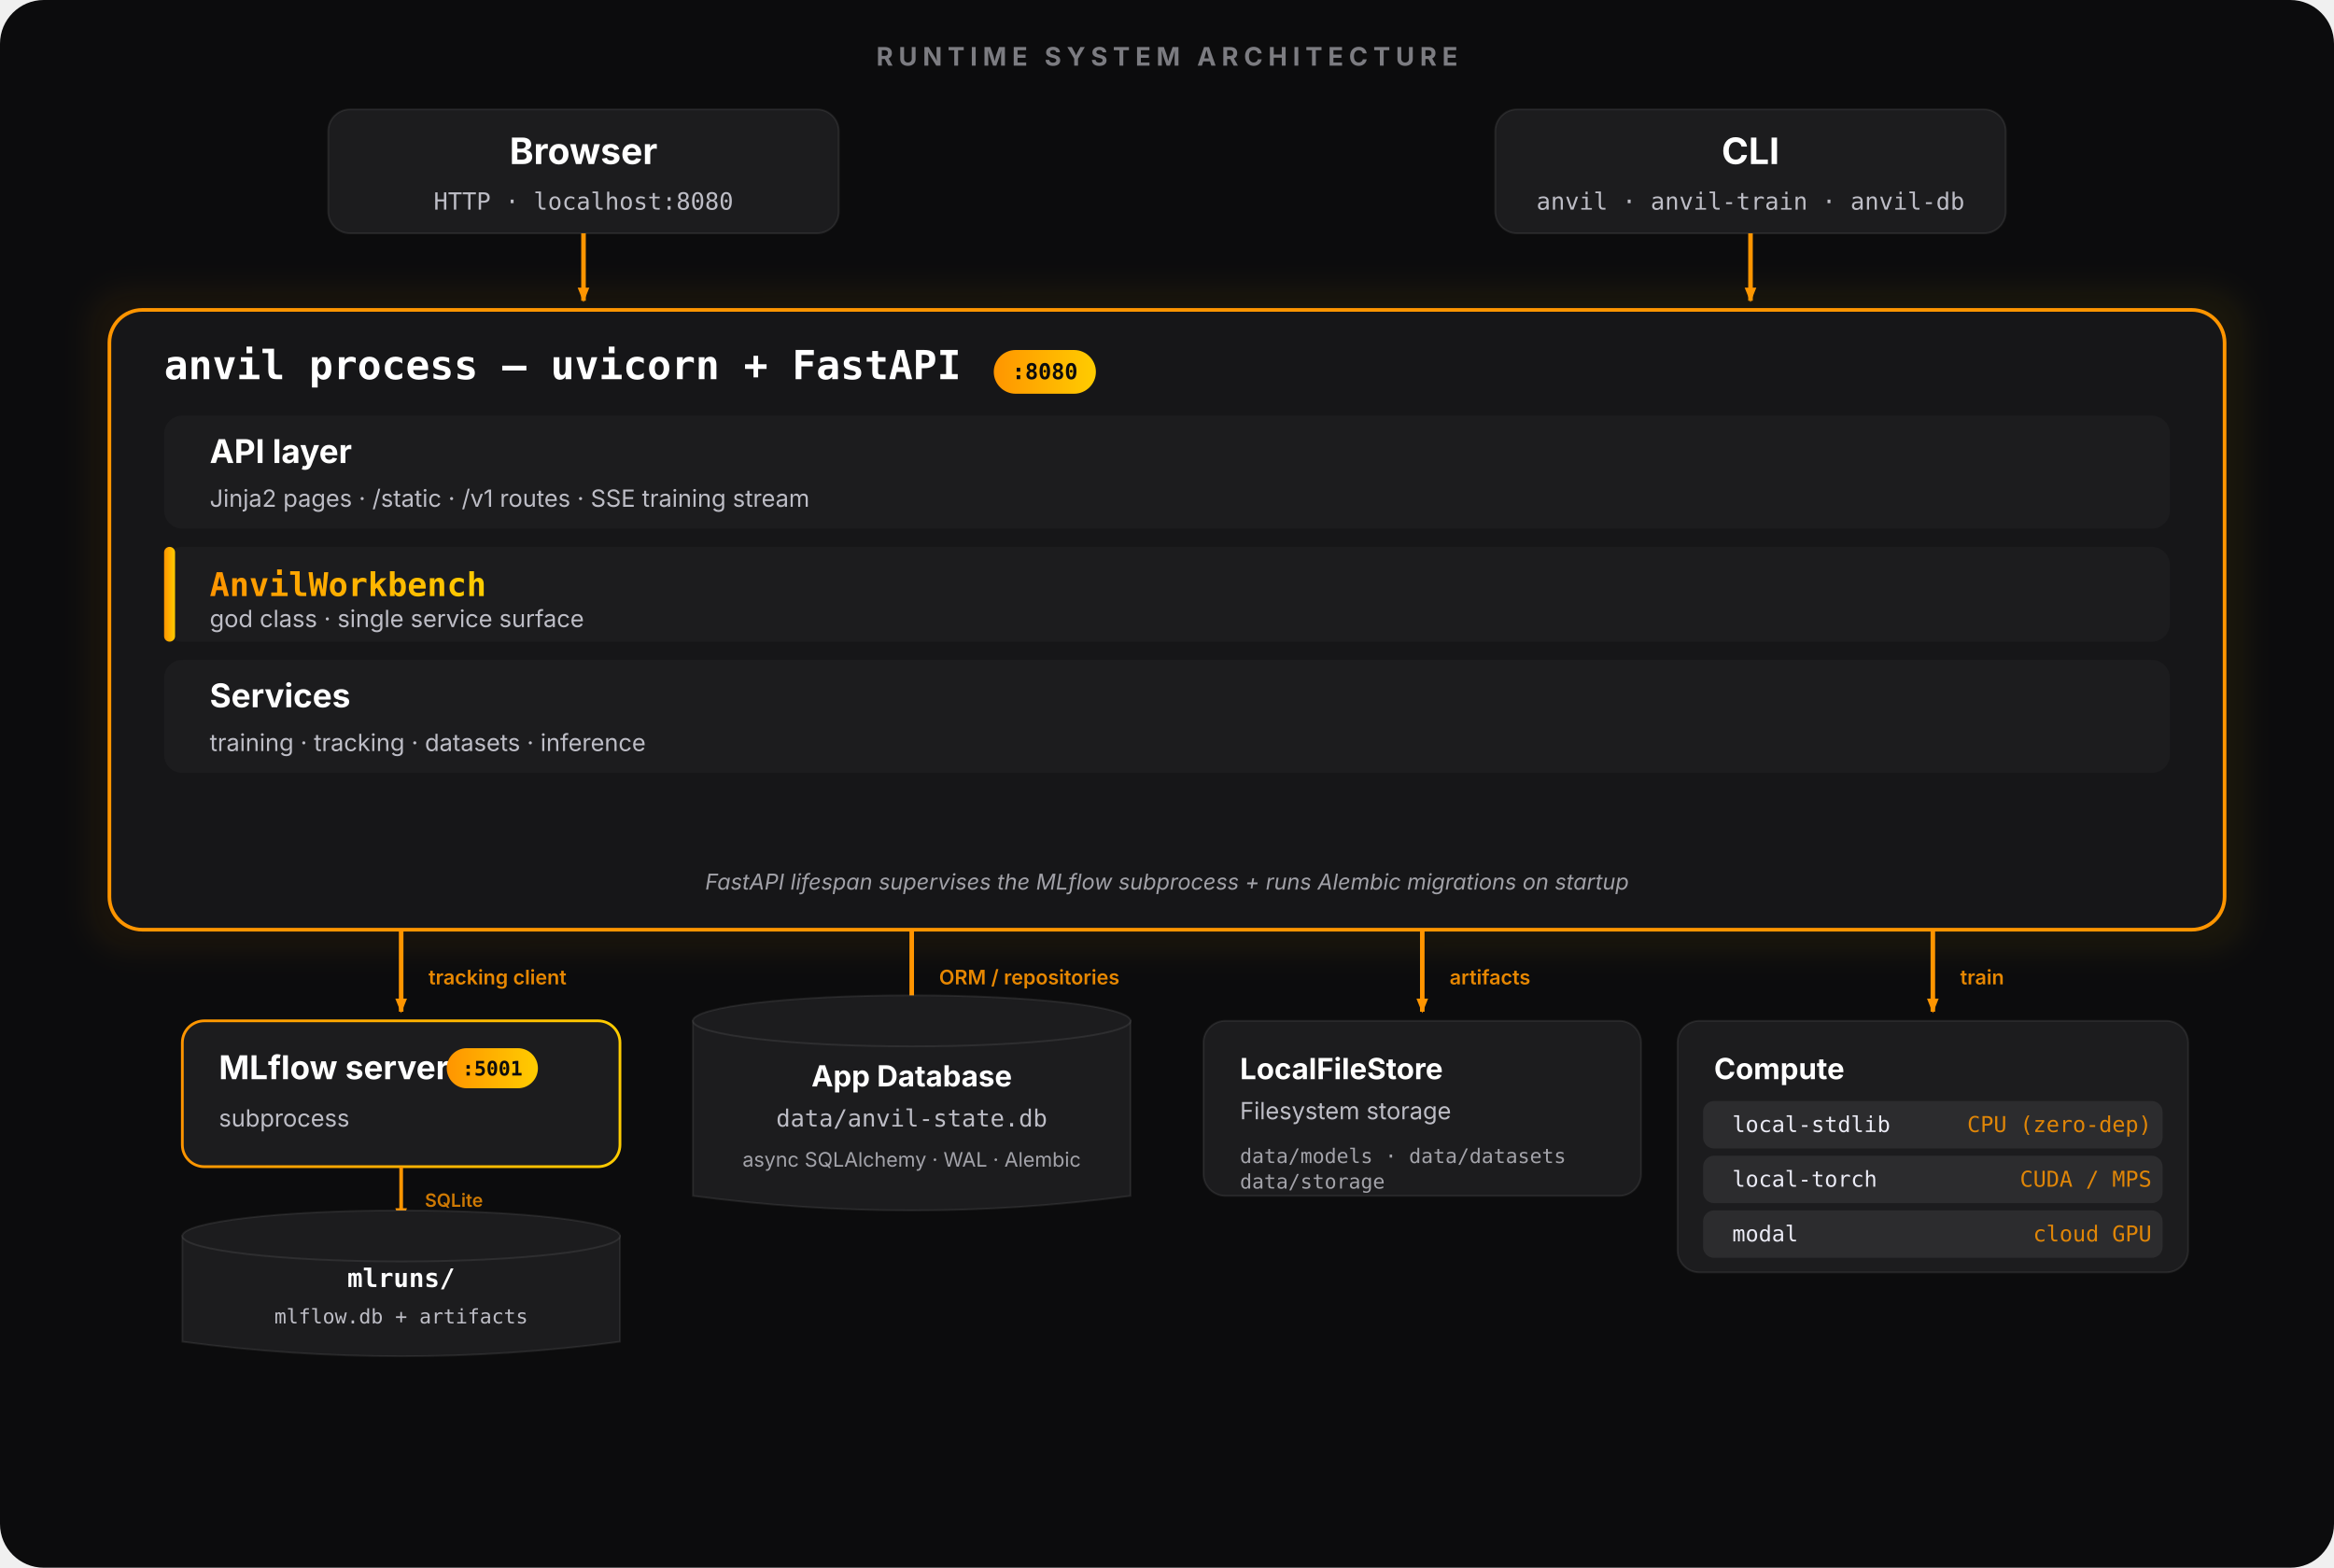
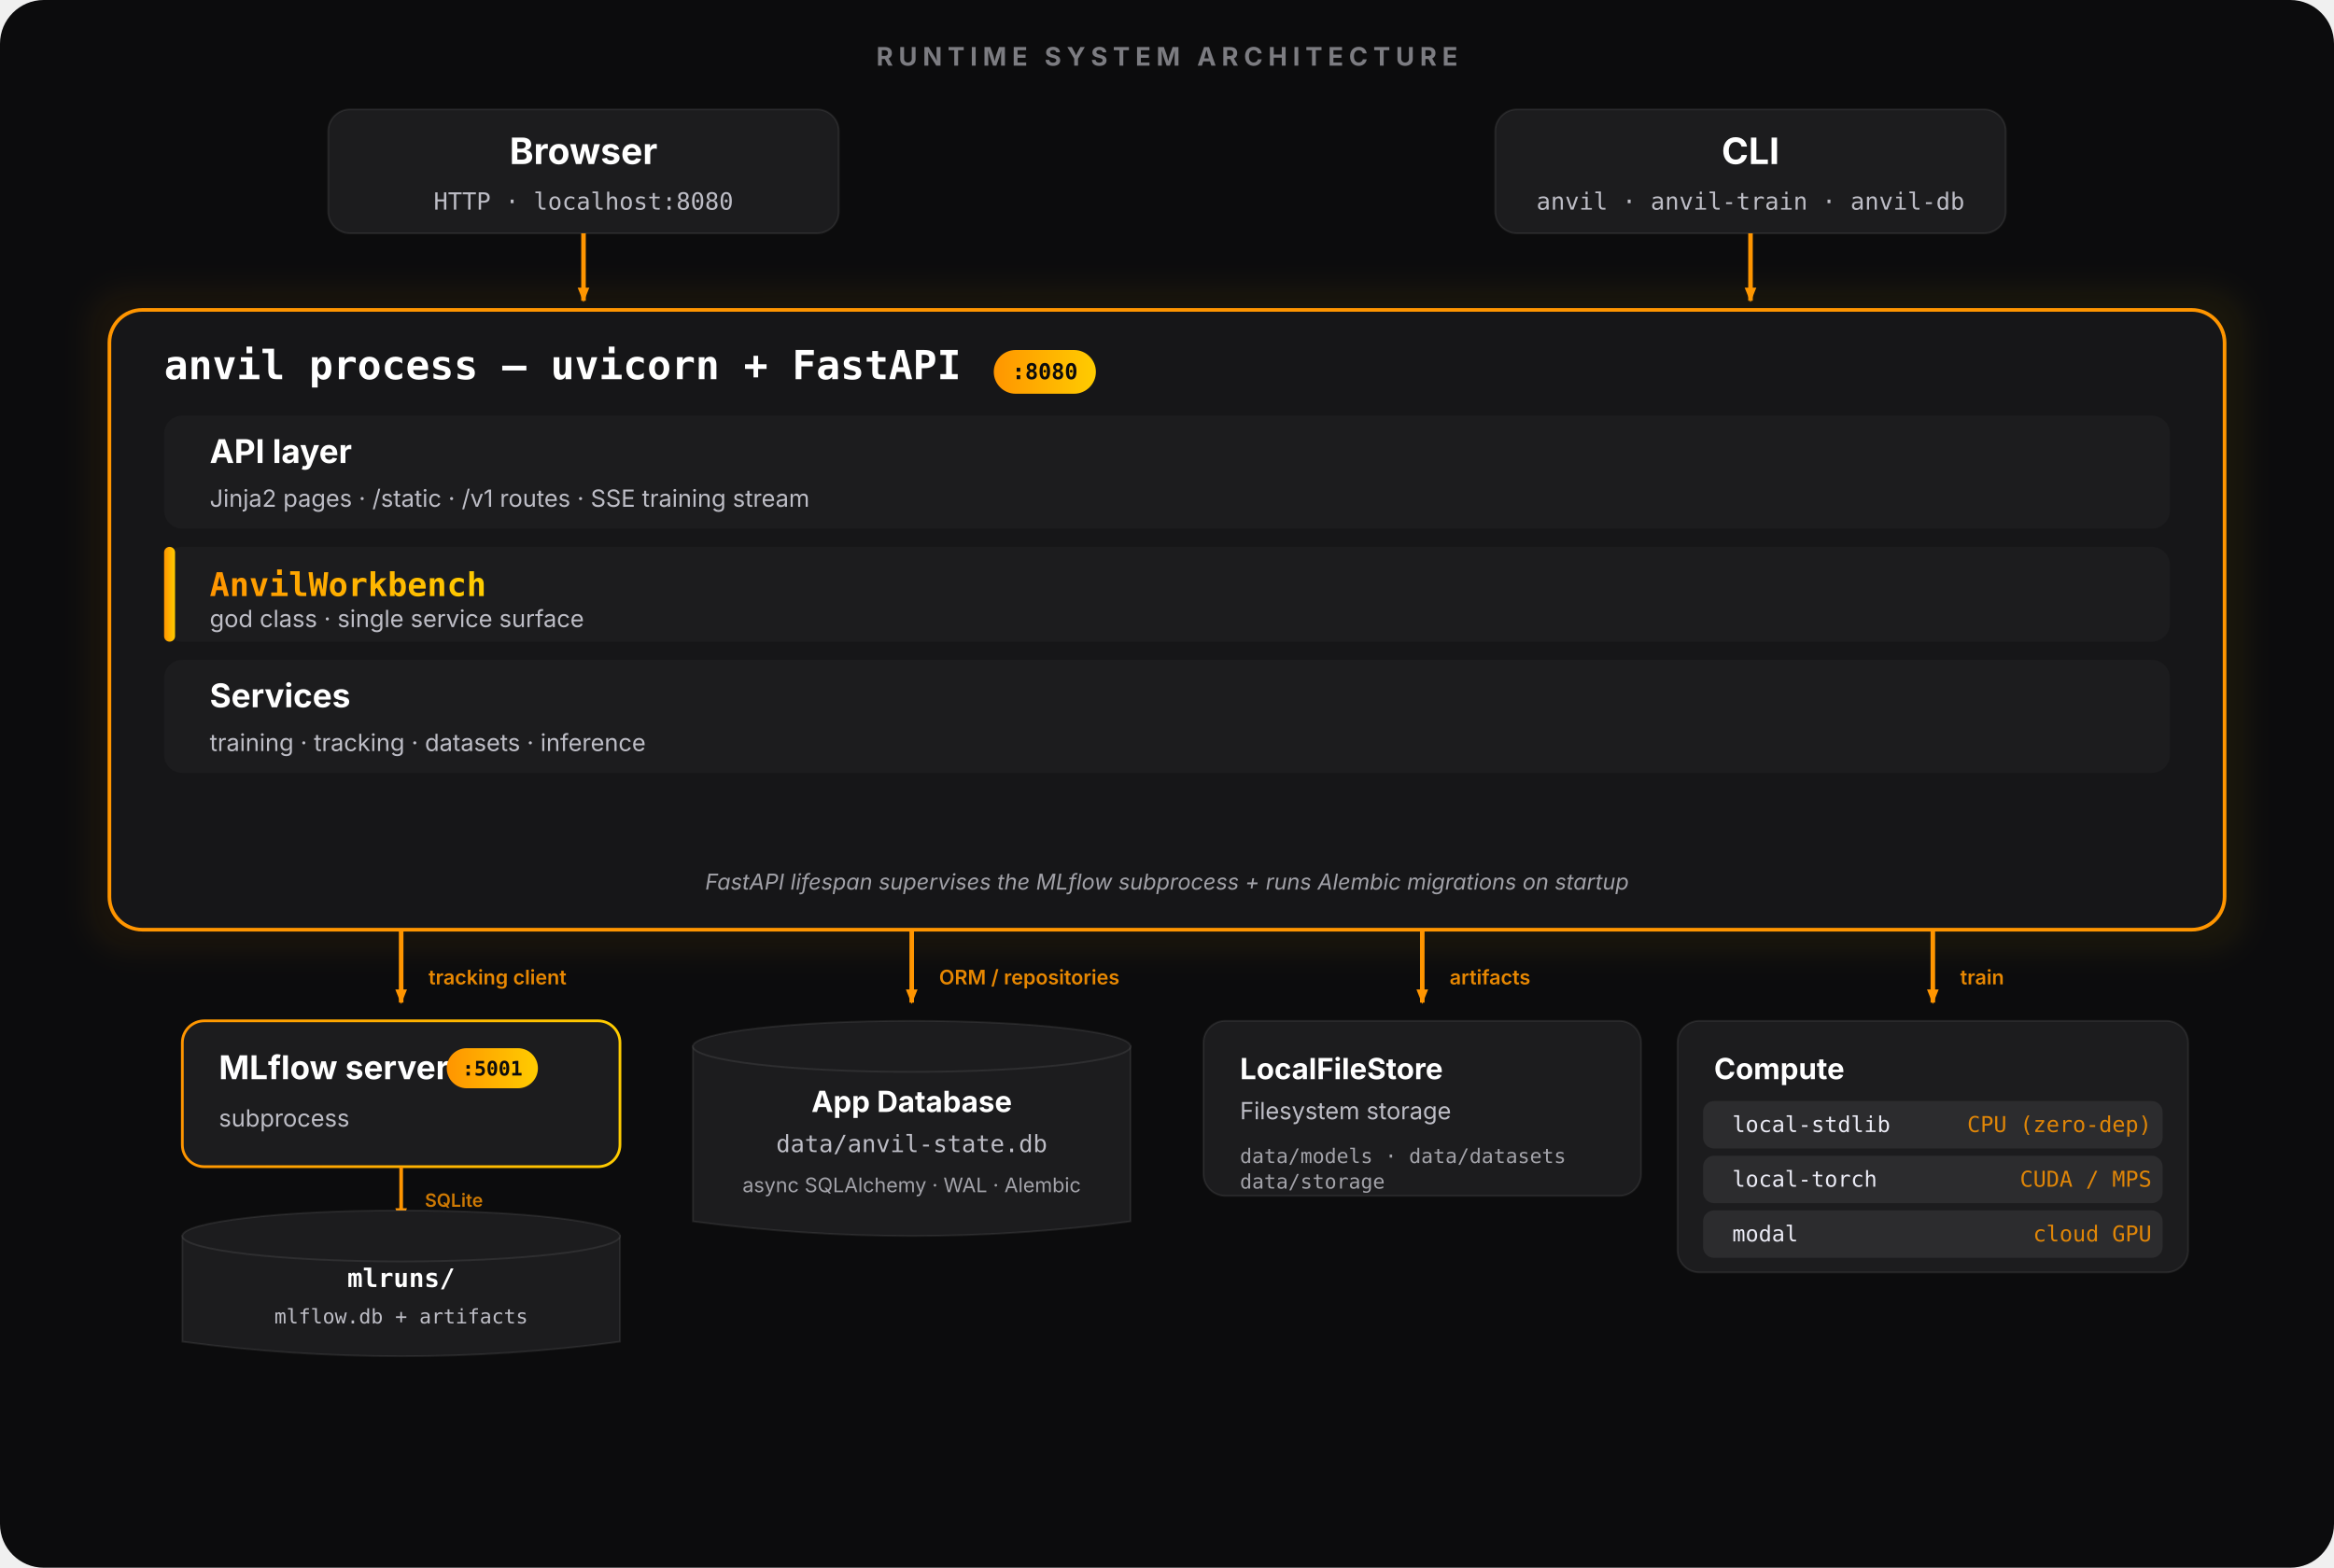
<svg xmlns="http://www.w3.org/2000/svg" viewBox="0 0 1280 860" width="100%" height="100%">
  <defs>
    <linearGradient id="forgeGradient" x1="0" y1="0" x2="1" y2="0">
      <stop offset="0%" stop-color="#ff9500" />
      <stop offset="100%" stop-color="#ffcc00" />
    </linearGradient>
    <filter id="forgeGlow" x="-10%" y="-10%" width="120%" height="120%">
      <feGaussianBlur in="SourceGraphic" stdDeviation="7" />
    </filter>
    <marker id="arrowhead" viewBox="0 0 10 8" refX="9" refY="4" markerWidth="8" markerHeight="7" orient="auto" markerUnits="userSpaceOnUse">
      <path d="M0 0 L10 4 L0 8 Z" fill="#ff9500" />
    </marker>
  </defs>
  <rect x="0" y="0" width="1280" height="860" rx="24" fill="#0c0c0d" />
  <text x="640" y="36" text-anchor="middle" font-family="-apple-system, BlinkMacSystemFont, 'Segoe UI', system-ui, sans-serif" font-size="14" font-weight="700" fill="#ebebf5" opacity="0.5" letter-spacing="3">RUNTIME SYSTEM ARCHITECTURE</text>
  <rect x="180" y="60" width="280" height="68" rx="12" fill="#1c1c1e" stroke="#ffffff" stroke-opacity="0.08" stroke-width="1" />
  <text x="320" y="90" text-anchor="middle" font-family="-apple-system, BlinkMacSystemFont, 'Segoe UI', system-ui, sans-serif" font-size="20" font-weight="700" fill="#ffffff">Browser</text>
  <text x="320" y="115" text-anchor="middle" font-family="ui-monospace, 'SF Mono', Menlo, Consolas, monospace" font-size="13" fill="#ebebf5" opacity="0.78">HTTP · localhost:8080</text>
  <rect x="820" y="60" width="280" height="68" rx="12" fill="#1c1c1e" stroke="#ffffff" stroke-opacity="0.08" stroke-width="1" />
  <text x="960" y="90" text-anchor="middle" font-family="-apple-system, BlinkMacSystemFont, 'Segoe UI', system-ui, sans-serif" font-size="20" font-weight="700" fill="#ffffff">CLI</text>
  <text x="960" y="115" text-anchor="middle" font-family="ui-monospace, 'SF Mono', Menlo, Consolas, monospace" font-size="13" fill="#ebebf5" opacity="0.78">anvil · anvil-train · anvil-db</text>
  <line x1="320" y1="128" x2="320" y2="165" stroke="#ff9500" stroke-width="2.5" marker-end="url(#arrowhead)" />
  <line x1="960" y1="128" x2="960" y2="165" stroke="#ff9500" stroke-width="2.5" marker-end="url(#arrowhead)" />
  <rect x="48" y="158" width="1184" height="364" rx="22" fill="url(#forgeGradient)" opacity="0.06" filter="url(#forgeGlow)" />
  <rect x="60" y="170" width="1160" height="340" rx="18" fill="#161618" stroke="#ff9500" stroke-width="2" />
  <text x="90" y="208" font-family="ui-monospace, 'SF Mono', Menlo, Consolas, monospace" font-size="22" font-weight="700" fill="#ffffff">anvil process — uvicorn + FastAPI</text>
  <rect x="545" y="192" width="56" height="24" rx="12" fill="url(#forgeGradient)" />
  <text x="573" y="208" text-anchor="middle" font-family="ui-monospace, 'SF Mono', Menlo, Consolas, monospace" font-size="12" font-weight="700" fill="#0c0c0d">:8080</text>
  <rect x="90" y="228" width="1100" height="62" rx="10" fill="#1c1c1e" />
  <text x="115" y="254" font-family="-apple-system, BlinkMacSystemFont, 'Segoe UI', system-ui, sans-serif" font-size="18" font-weight="700" fill="#ffffff">API layer</text>
  <text x="115" y="278" font-family="-apple-system, BlinkMacSystemFont, 'Segoe UI', system-ui, sans-serif" font-size="13" fill="#ebebf5" opacity="0.78">Jinja2 pages · /static · /v1 routes · SSE training stream</text>
  <rect x="90" y="300" width="1100" height="52" rx="10" fill="#1c1c1e" />
  <rect x="90" y="300" width="6" height="52" rx="3" fill="url(#forgeGradient)" />
  <text x="115" y="327" font-family="ui-monospace, 'SF Mono', Menlo, Consolas, monospace" font-size="18" font-weight="700" fill="url(#forgeGradient)">AnvilWorkbench</text>
  <text x="115" y="344" font-family="-apple-system, BlinkMacSystemFont, 'Segoe UI', system-ui, sans-serif" font-size="13" fill="#ebebf5" opacity="0.78">god class · single service surface</text>
  <rect x="90" y="362" width="1100" height="62" rx="10" fill="#1c1c1e" />
  <text x="115" y="388" font-family="-apple-system, BlinkMacSystemFont, 'Segoe UI', system-ui, sans-serif" font-size="18" font-weight="700" fill="#ffffff">Services</text>
  <text x="115" y="412" font-family="-apple-system, BlinkMacSystemFont, 'Segoe UI', system-ui, sans-serif" font-size="13" fill="#ebebf5" opacity="0.78">training · tracking · datasets · inference</text>
  <text x="640" y="488" text-anchor="middle" font-family="-apple-system, BlinkMacSystemFont, 'Segoe UI', system-ui, sans-serif" font-size="12" font-style="italic" fill="#ebebf5" opacity="0.65">FastAPI lifespan supervises the MLflow subprocess + runs Alembic migrations on startup</text>
-   <line x1="220" y1="510" x2="220" y2="555" stroke="#ff9500" stroke-width="2.5" marker-end="url(#arrowhead)" />
-   <line x1="500" y1="510" x2="500" y2="555" stroke="#ff9500" stroke-width="2.5" marker-end="url(#arrowhead)" />
-   <line x1="780" y1="510" x2="780" y2="555" stroke="#ff9500" stroke-width="2.5" marker-end="url(#arrowhead)" />
-   <line x1="1060" y1="510" x2="1060" y2="555" stroke="#ff9500" stroke-width="2.5" marker-end="url(#arrowhead)" />
+   <line x1="220" y1="510" x2="220" y2="550" stroke="#ff9500" stroke-width="2.5" marker-end="url(#arrowhead)" />
+   <line x1="500" y1="510" x2="500" y2="550" stroke="#ff9500" stroke-width="2.5" marker-end="url(#arrowhead)" />
+   <line x1="780" y1="510" x2="780" y2="550" stroke="#ff9500" stroke-width="2.5" marker-end="url(#arrowhead)" />
+   <line x1="1060" y1="510" x2="1060" y2="550" stroke="#ff9500" stroke-width="2.5" marker-end="url(#arrowhead)" />
  <text x="235" y="540" font-family="-apple-system, BlinkMacSystemFont, 'Segoe UI', system-ui, sans-serif" font-size="11" font-weight="600" fill="#ff9500" opacity="0.9">tracking client</text>
  <text x="515" y="540" font-family="-apple-system, BlinkMacSystemFont, 'Segoe UI', system-ui, sans-serif" font-size="11" font-weight="600" fill="#ff9500" opacity="0.9">ORM / repositories</text>
  <text x="795" y="540" font-family="-apple-system, BlinkMacSystemFont, 'Segoe UI', system-ui, sans-serif" font-size="11" font-weight="600" fill="#ff9500" opacity="0.9">artifacts</text>
  <text x="1075" y="540" font-family="-apple-system, BlinkMacSystemFont, 'Segoe UI', system-ui, sans-serif" font-size="11" font-weight="600" fill="#ff9500" opacity="0.9">train</text>
  <rect x="100" y="560" width="240" height="80" rx="12" fill="#1c1c1e" stroke="url(#forgeGradient)" stroke-width="1.5" />
  <text x="120" y="592" font-family="-apple-system, BlinkMacSystemFont, 'Segoe UI', system-ui, sans-serif" font-size="18" font-weight="700" fill="#ffffff">MLflow server</text>
  <rect x="245" y="575" width="50" height="22" rx="11" fill="url(#forgeGradient)" />
  <text x="270" y="590" text-anchor="middle" font-family="ui-monospace, 'SF Mono', Menlo, Consolas, monospace" font-size="11" font-weight="700" fill="#0c0c0d">:5001</text>
  <text x="120" y="618" font-family="-apple-system, BlinkMacSystemFont, 'Segoe UI', system-ui, sans-serif" font-size="13" fill="#ebebf5" opacity="0.78">subprocess</text>
  <line x1="220" y1="640" x2="220" y2="670" stroke="#ff9500" stroke-width="2" marker-end="url(#arrowhead)" />
  <text x="233" y="662" font-family="-apple-system, BlinkMacSystemFont, 'Segoe UI', system-ui, sans-serif" font-size="10" font-weight="600" fill="#ff9500" opacity="0.8">SQLite</text>
  <path d="M 100 678 L 100 736 Q 220 752 340 736 L 340 678 Z" fill="#1c1c1e" stroke="#ffffff" stroke-opacity="0.08" stroke-width="1" />
  <ellipse cx="220" cy="678" rx="120" ry="14" fill="#1c1c1e" stroke="#ffffff" stroke-opacity="0.08" stroke-width="1" />
  <text x="220" y="706" text-anchor="middle" font-family="ui-monospace, 'SF Mono', Menlo, Consolas, monospace" font-size="14" font-weight="600" fill="#ffffff">mlruns/</text>
  <text x="220" y="726" text-anchor="middle" font-family="ui-monospace, 'SF Mono', Menlo, Consolas, monospace" font-size="11" fill="#ebebf5" opacity="0.78">mlflow.db + artifacts</text>
-   <path d="M 380 560 L 380 656 Q 500 672 620 656 L 620 560 Z" fill="#1c1c1e" stroke="#ffffff" stroke-opacity="0.08" stroke-width="1" />
-   <ellipse cx="500" cy="560" rx="120" ry="14" fill="#1c1c1e" stroke="#ffffff" stroke-opacity="0.08" stroke-width="1" />
-   <text x="500" y="596" text-anchor="middle" font-family="-apple-system, BlinkMacSystemFont, 'Segoe UI', system-ui, sans-serif" font-size="16" font-weight="700" fill="#ffffff">App Database</text>
-   <text x="500" y="618" text-anchor="middle" font-family="ui-monospace, 'SF Mono', Menlo, Consolas, monospace" font-size="13" fill="#ebebf5" opacity="0.78">data/anvil-state.db</text>
-   <text x="500" y="640" text-anchor="middle" font-family="-apple-system, BlinkMacSystemFont, 'Segoe UI', system-ui, sans-serif" font-size="11" fill="#ebebf5" opacity="0.65">async SQLAlchemy · WAL · Alembic</text>
+   <path d="M 380 574 L 380 670 Q 500 686 620 670 L 620 574 Z" fill="#1c1c1e" stroke="#ffffff" stroke-opacity="0.08" stroke-width="1" />
+   <ellipse cx="500" cy="574" rx="120" ry="14" fill="#1c1c1e" stroke="#ffffff" stroke-opacity="0.08" stroke-width="1" />
+   <text x="500" y="610" text-anchor="middle" font-family="-apple-system, BlinkMacSystemFont, 'Segoe UI', system-ui, sans-serif" font-size="16" font-weight="700" fill="#ffffff">App Database</text>
+   <text x="500" y="632" text-anchor="middle" font-family="ui-monospace, 'SF Mono', Menlo, Consolas, monospace" font-size="13" fill="#ebebf5" opacity="0.78">data/anvil-state.db</text>
+   <text x="500" y="654" text-anchor="middle" font-family="-apple-system, BlinkMacSystemFont, 'Segoe UI', system-ui, sans-serif" font-size="11" fill="#ebebf5" opacity="0.65">async SQLAlchemy · WAL · Alembic</text>
  <rect x="660" y="560" width="240" height="96" rx="12" fill="#1c1c1e" stroke="#ffffff" stroke-opacity="0.08" stroke-width="1" />
  <text x="680" y="592" font-family="-apple-system, BlinkMacSystemFont, 'Segoe UI', system-ui, sans-serif" font-size="16" font-weight="700" fill="#ffffff">LocalFileStore</text>
  <text x="680" y="614" font-family="-apple-system, BlinkMacSystemFont, 'Segoe UI', system-ui, sans-serif" font-size="13" fill="#ebebf5" opacity="0.78">Filesystem storage</text>
  <text x="680" y="638" font-family="ui-monospace, 'SF Mono', Menlo, Consolas, monospace" font-size="11" fill="#ebebf5" opacity="0.65">data/models · data/datasets</text>
  <text x="680" y="652" font-family="ui-monospace, 'SF Mono', Menlo, Consolas, monospace" font-size="11" fill="#ebebf5" opacity="0.65">data/storage</text>
  <rect x="920" y="560" width="280" height="138" rx="12" fill="#1c1c1e" stroke="#ffffff" stroke-opacity="0.08" stroke-width="1" />
  <text x="940" y="592" font-family="-apple-system, BlinkMacSystemFont, 'Segoe UI', system-ui, sans-serif" font-size="16" font-weight="700" fill="#ffffff">Compute</text>
  <rect x="934" y="604" width="252" height="26" rx="6" fill="#2c2c2e" />
  <text x="950" y="621" font-family="ui-monospace, 'SF Mono', Menlo, Consolas, monospace" font-size="12" fill="#ebebf5">local-stdlib</text>
  <text x="1180" y="621" text-anchor="end" font-family="ui-monospace, 'SF Mono', Menlo, Consolas, monospace" font-size="12" fill="#ff9500" opacity="0.85">CPU (zero-dep)</text>
  <rect x="934" y="634" width="252" height="26" rx="6" fill="#2c2c2e" />
  <text x="950" y="651" font-family="ui-monospace, 'SF Mono', Menlo, Consolas, monospace" font-size="12" fill="#ebebf5">local-torch</text>
  <text x="1180" y="651" text-anchor="end" font-family="ui-monospace, 'SF Mono', Menlo, Consolas, monospace" font-size="12" fill="#ff9500" opacity="0.85">CUDA / MPS</text>
  <rect x="934" y="664" width="252" height="26" rx="6" fill="#2c2c2e" />
  <text x="950" y="681" font-family="ui-monospace, 'SF Mono', Menlo, Consolas, monospace" font-size="12" fill="#ebebf5">modal</text>
  <text x="1180" y="681" text-anchor="end" font-family="ui-monospace, 'SF Mono', Menlo, Consolas, monospace" font-size="12" fill="#ff9500" opacity="0.85">cloud GPU</text>
</svg>
